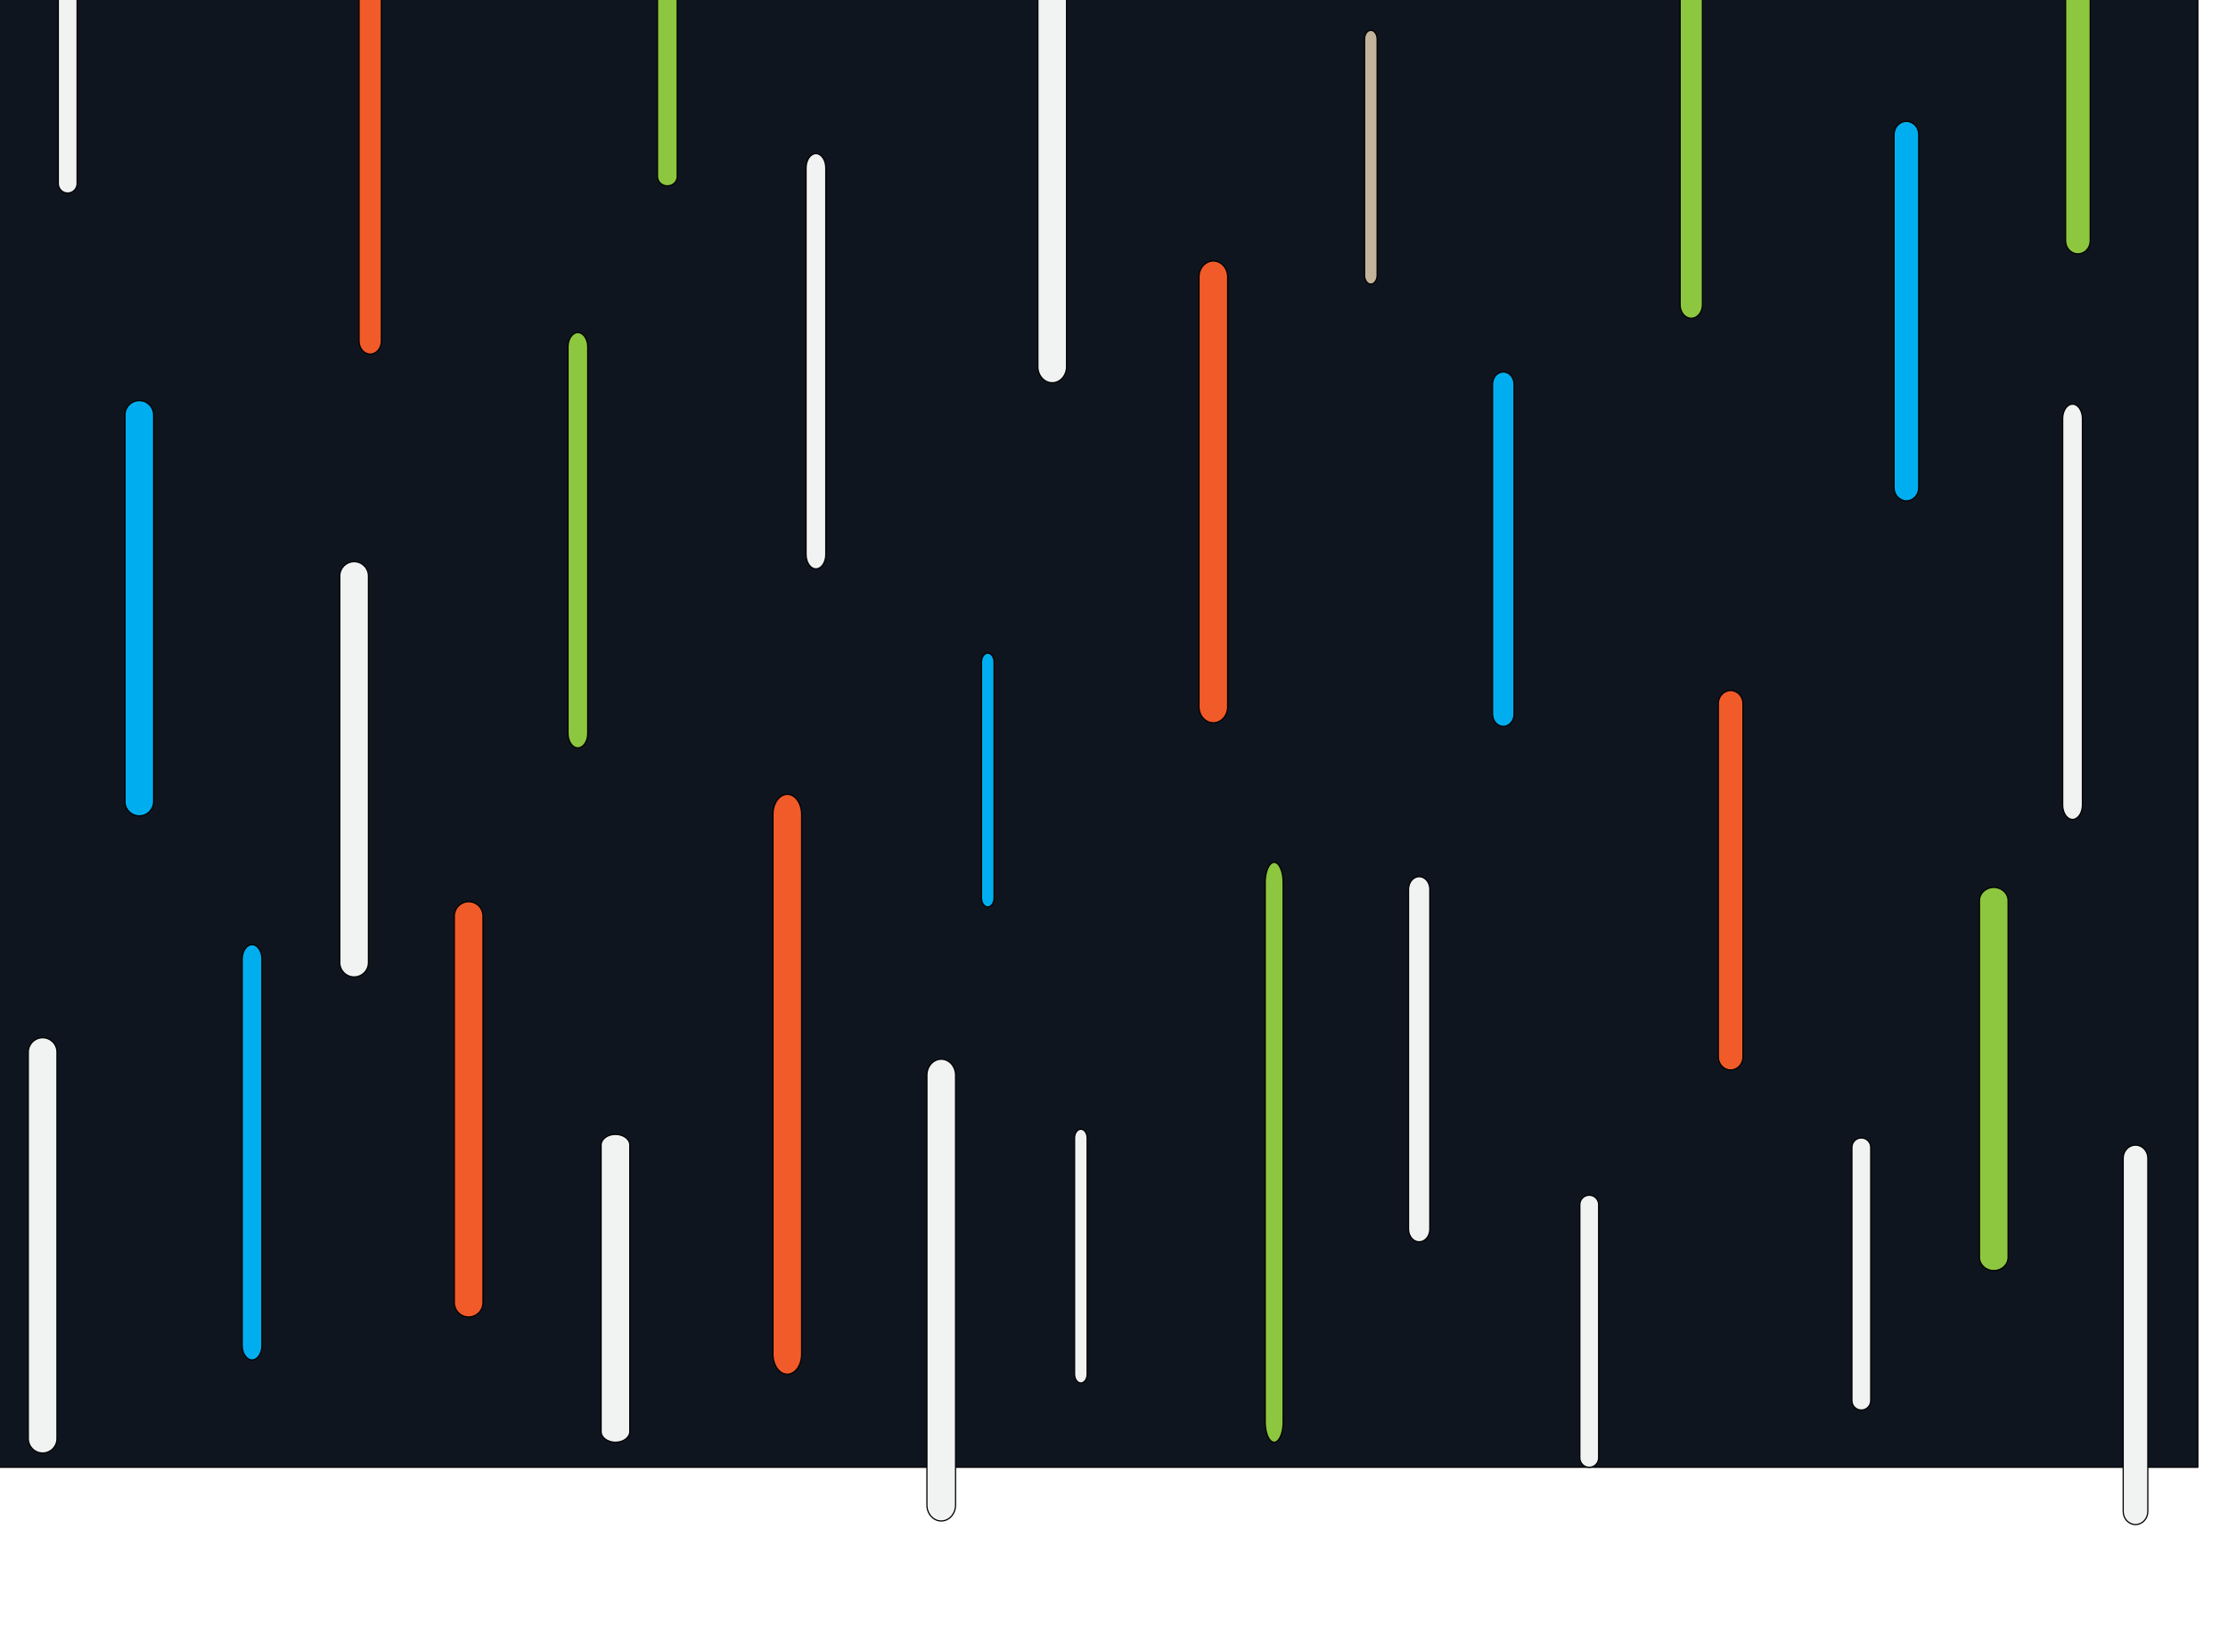
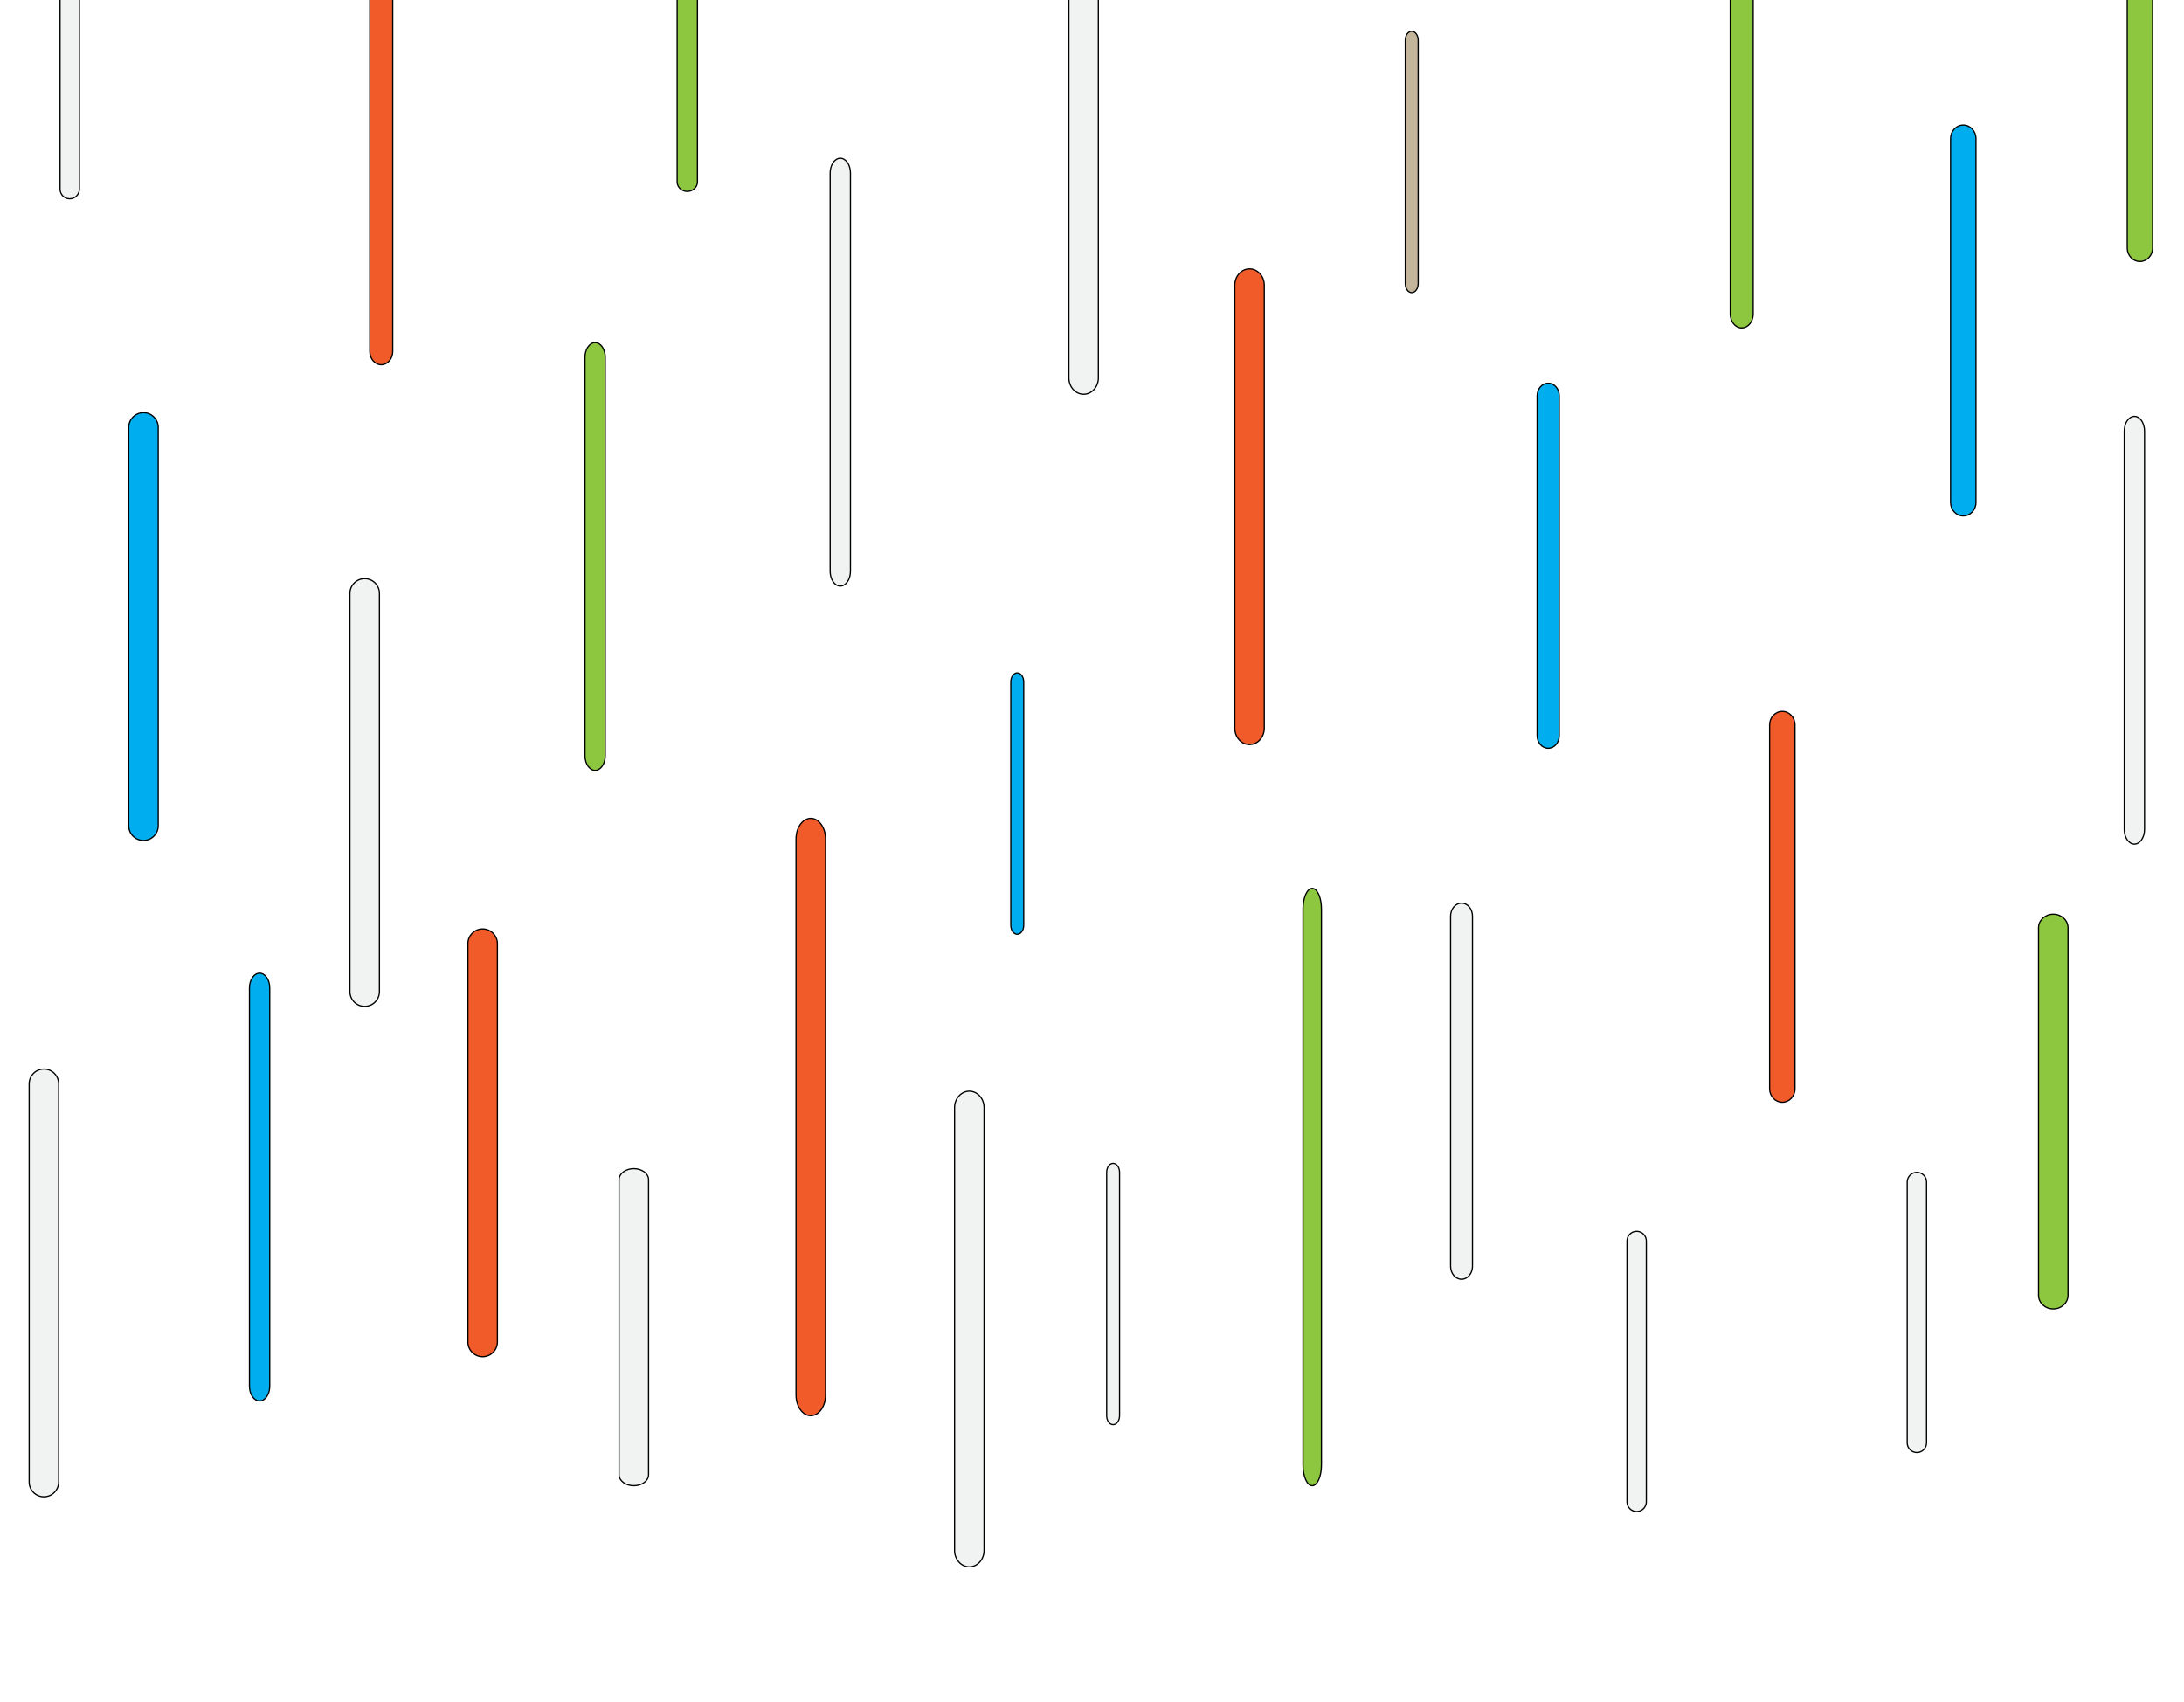
<svg xmlns="http://www.w3.org/2000/svg" version="1.1" x="0px" y="0px" xml:space="preserve">
  <g id="Layer_1">
-     <rect x="-24.273" y="-24.243" fill="#0F151E" stroke="#000000" stroke-miterlimit="10" width="1866.187" height="1254.125" />
+     <rect x="-24.273" y="-24.243" fill="#0F151E" stroke="#000000" stroke-miterlimit="10" width="100vw" height="105vh" />
  </g>
  <g id="Layer_2">
    <path fill="#F1F2F2" stroke="#000000" stroke-miterlimit="10" d="M47.734,1205.88c0,6.628-5.373,12.001-12.001,12.001l0,0   c-6.628,0-12.001-5.373-12.001-12.001V881.847c0-6.628,5.373-12.001,12.001-12.001l0,0c6.628,0,12.001,5.373,12.001,12.001V1205.88   z">
      <animateTransform attributeName="transform" attributeType="XML" type="translate" dur="3s" values="0,1200;0,-1200;" repeatCount="indefinite" />
    </path>
    <path fill="#F15A29" stroke="#000000" stroke-miterlimit="10" d="M404.77,1091.868c0,6.628-5.373,12.001-12.001,12.001l0,0   c-6.628,0-12.001-5.373-12.001-12.001V767.836c0-6.628,5.373-12.001,12.001-12.001l0,0c6.628,0,12.001,5.373,12.001,12.001   V1091.868z">
      <animateTransform attributeName="transform" attributeType="XML" type="translate" dur="2s" values="0,1200;0,-1200;" repeatCount="indefinite" />
    </path>
    <path fill="#F1F2F2" stroke="#000000" stroke-miterlimit="10" d="M308.76,806.84c0,6.628-5.373,12.001-12.001,12.001l0,0   c-6.628,0-12.001-5.373-12.001-12.001V482.807c0-6.628,5.373-12.001,12.001-12.001l0,0c6.628,0,12.001,5.373,12.001,12.001V806.84z   ">
      <animateTransform attributeName="transform" attributeType="XML" type="translate" dur="1s" values="0,1200;0,-1200;" repeatCount="indefinite" />
    </path>
    <path fill="#00AEEF" stroke="#000000" stroke-miterlimit="10" d="M128.742,671.826c0,6.628-5.373,12.001-12.001,12.001l0,0   c-6.628,0-12.001-5.373-12.001-12.001V347.794c0-6.628,5.373-12.001,12.001-12.001l0,0c6.628,0,12.001,5.373,12.001,12.001V671.826   z">
      <animateTransform attributeName="transform" attributeType="XML" type="translate" dur="2.5s" values="0,1200;0,-1200;" repeatCount="indefinite" />
    </path>
    <path fill="#F1F2F2" stroke="#000000" stroke-miterlimit="10" d="M527.782,1199.983c0,4.914-5.373,8.897-12.001,8.897l0,0   c-6.628,0-12.001-3.984-12.001-8.897V959.752c0-4.914,5.373-8.897,12.001-8.897l0,0c6.628,0,12.001,3.984,12.001,8.897V1199.983z">
      <animateTransform attributeName="transform" attributeType="XML" type="translate" dur="1.5s" values="0,1200;0,-1200;" repeatCount="indefinite" />
    </path>
    <path fill="#F15A29" stroke="#000000" stroke-miterlimit="10" d="M671.796,1135.114c0,9.256-5.373,16.76-12.001,16.76l0,0   c-6.628,0-12.001-7.504-12.001-16.76V682.586c0-9.256,5.373-16.76,12.001-16.76l0,0c6.628,0,12.001,7.504,12.001,16.76V1135.114z">
      <animateTransform attributeName="transform" attributeType="XML" type="translate" dur="1.25s" values="0,1200;0,-1200;" repeatCount="indefinite" />
    </path>
    <path fill="#F1F2F2" stroke="#000000" stroke-miterlimit="10" d="M800.809,1261.54c0,7.371-5.373,13.346-12.001,13.346l0,0   c-6.628,0-12.001-5.975-12.001-13.346V901.194c0-7.371,5.373-13.346,12.001-13.346l0,0c6.628,0,12.001,5.975,12.001,13.346V1261.54   z">
      <animateTransform attributeName="transform" attributeType="XML" type="translate" dur="3s" values="0,1200;0,-1200;" repeatCount="indefinite" />
    </path>
    <path fill="#00AEEF" stroke="#000000" stroke-miterlimit="10" d="M1268.856,598.578c0,5.657-4.03,10.242-9.001,10.242l0,0   c-4.971,0-9.001-4.586-9.001-10.242V322.033c0-5.657,4.03-10.242,9.001-10.242l0,0c4.971,0,9.001,4.586,9.001,10.242V598.578z">
      <animateTransform attributeName="transform" attributeType="XML" type="translate" dur="2s" values="0,1200;0,-1200;" repeatCount="indefinite" />
    </path>
    <path fill="#F15A29" stroke="#000000" stroke-miterlimit="10" d="M1028.832,592.474c0,7.371-5.373,13.346-12.001,13.346l0,0   c-6.628,0-12.001-5.975-12.001-13.346V232.127c0-7.371,5.373-13.346,12.001-13.346l0,0c6.628,0,12.001,5.975,12.001,13.346V592.474   z">
      <animateTransform attributeName="transform" attributeType="XML" type="translate" dur="1s" values="0,1200;0,-1200;" repeatCount="indefinite" />
    </path>
    <path fill="#F1F2F2" stroke="#000000" stroke-miterlimit="10" d="M893.818,307.445c0,7.371-5.373,13.346-12.001,13.346l0,0   c-6.628,0-12.001-5.975-12.001-13.346V-52.901c0-7.371,5.373-13.346,12.001-13.346l0,0c6.628,0,12.001,5.975,12.001,13.346V307.445   z">
      <animateTransform attributeName="transform" attributeType="XML" type="translate" dur="2.5s" values="0,1200;0,-1200;" repeatCount="indefinite" />
    </path>
    <path fill="#8DC63F" stroke="#000000" stroke-miterlimit="10" d="M1682.897,1053.912c0,6.116-5.373,11.074-12.001,11.074l0,0   c-6.628,0-12.001-4.958-12.001-11.074V754.908c0-6.116,5.373-11.074,12.001-11.074l0,0c6.628,0,12.001,4.958,12.001,11.074   V1053.912z">
      <animateTransform attributeName="transform" attributeType="XML" type="translate" dur="1.5s" values="0,1200;0,-1200;" repeatCount="indefinite" />
    </path>
    <path fill="#8DC63F" stroke="#000000" stroke-miterlimit="10" d="M1075.337,1192.12c0,9.256-3.358,16.76-7.501,16.76l0,0   c-4.143,0-7.501-7.504-7.501-16.76V739.592c0-9.256,3.358-16.76,7.501-16.76l0,0c4.142,0,7.501,7.504,7.501,16.76V1192.12z">
      <animateTransform attributeName="transform" attributeType="XML" type="translate" dur="1.25s" values="0,1200;0,-1200;" repeatCount="indefinite" />
    </path>
    <path fill="#F1F2F2" stroke="#000000" stroke-miterlimit="10" d="M1198.255,1030.31c0,5.828-3.988,10.553-8.907,10.553l0,0   c-4.919,0-8.907-4.725-8.907-10.553V745.385c0-5.828,3.988-10.553,8.907-10.553l0,0c4.919,0,8.907,4.725,8.907,10.553V1030.31z">
      <animateTransform attributeName="transform" attributeType="XML" type="translate" dur="3s" values="0,1200;0,-1200;" repeatCount="indefinite" />
    </path>
    <path fill="#F1F2F2" stroke="#000000" stroke-miterlimit="10" d="M911.07,1151.855c0,4.05-2.351,7.333-5.25,7.333l0,0   c-2.9,0-5.251-3.283-5.251-7.333V953.874c0-4.05,2.351-7.333,5.251-7.333l0,0c2.9,0,5.25,3.283,5.25,7.333V1151.855z">
      <animateTransform attributeName="transform" attributeType="XML" type="translate" dur="2s" values="0,1200;0,-1200;" repeatCount="indefinite" />
    </path>
    <path fill="#00AEEF" stroke="#000000" stroke-miterlimit="10" d="M833.062,752.815c0,4.05-2.351,7.333-5.251,7.333l0,0   c-2.9,0-5.251-3.283-5.251-7.333V554.834c0-4.05,2.351-7.333,5.251-7.333l0,0c2.9,0,5.251,3.283,5.251,7.333V752.815z">
      <animateTransform attributeName="transform" attributeType="XML" type="translate" dur="1s" values="0,1200;0,-1200;" repeatCount="indefinite" />
    </path>
    <path fill="#C2B59B" stroke="#000000" stroke-miterlimit="10" d="M1154.094,230.763c0,4.05-2.351,7.333-5.25,7.333l0,0   c-2.9,0-5.25-3.283-5.25-7.333V32.782c0-4.05,2.351-7.333,5.25-7.333l0,0c2.9,0,5.25,3.283,5.25,7.333V230.763z">
      <animateTransform attributeName="transform" attributeType="XML" type="translate" dur="2.5s" values="0,1200;0,-1200;" repeatCount="indefinite" />
    </path>
    <path fill="#00AEEF" stroke="#000000" stroke-miterlimit="10" d="M219.501,1127.872c0,6.628-3.694,12.001-8.251,12.001l0,0   c-4.557,0-8.251-5.373-8.251-12.001V803.84c0-6.628,3.694-12.001,8.251-12.001l0,0c4.557,0,8.251,5.373,8.251,12.001V1127.872z">
      <animateTransform attributeName="transform" attributeType="XML" type="translate" dur="1.5s" values="0,1200;0,-1200;" repeatCount="indefinite" />
    </path>
    <path fill="#F1F2F2" stroke="#000000" stroke-miterlimit="10" d="M692.048,464.806c0,6.628-3.694,12.001-8.251,12.001l0,0   c-4.557,0-8.251-5.373-8.251-12.001V140.773c0-6.628,3.694-12.001,8.251-12.001l0,0c4.557,0,8.251,5.373,8.251,12.001V464.806z">
      <animateTransform attributeName="transform" attributeType="XML" type="translate" dur="1.25s" values="0,1200;0,-1200;" repeatCount="indefinite" />
    </path>
    <path fill="#F1F2F2" stroke="#000000" stroke-miterlimit="10" d="M1745.154,674.827c0,6.628-3.694,12.001-8.251,12.001l0,0   c-4.557,0-8.251-5.373-8.251-12.001V350.794c0-6.628,3.694-12.001,8.251-12.001l0,0c4.557,0,8.251,5.373,8.251,12.001V674.827z">
      <animateTransform attributeName="transform" attributeType="XML" type="translate" dur="3s" values="0,1200;0,-1200;" repeatCount="indefinite" />
    </path>
    <path fill="#8DC63F" stroke="#000000" stroke-miterlimit="10" d="M492.528,614.821c0,6.628-3.694,12.001-8.251,12.001l0,0   c-4.557,0-8.251-5.373-8.251-12.001V290.788c0-6.628,3.694-12.001,8.251-12.001l0,0c4.557,0,8.251,5.373,8.251,12.001V614.821z">
      <animateTransform attributeName="transform" attributeType="XML" type="translate" dur="2s" values="0,1200;0,-1200;" repeatCount="indefinite" />
    </path>
    <path fill="#8DC63F" stroke="#000000" stroke-miterlimit="10" d="M567.536,148.015c0,4.285-3.694,7.759-8.251,7.759l0,0   c-4.557,0-8.251-3.474-8.251-7.759V-61.488c0-4.285,3.694-7.759,8.251-7.759l0,0c4.557,0,8.251,3.474,8.251,7.759V148.015z">
      <animateTransform attributeName="transform" attributeType="XML" type="translate" dur="1s" values="0,1200;0,-1200;" repeatCount="indefinite" />
    </path>
    <path fill="#F1F2F2" stroke="#000000" stroke-miterlimit="10" d="M64.598,153.912c0,4.343-3.52,7.863-7.863,7.863l0,0   c-4.343,0-7.863-3.52-7.863-7.863V-58.385c0-4.343,3.52-7.863,7.863-7.863l0,0c4.343,0,7.863,3.52,7.863,7.863V153.912z">
      <animateTransform attributeName="transform" attributeType="XML" type="translate" dur="2.5s" values="0,1200;0,-1200;" repeatCount="indefinite" />
    </path>
    <path fill="#F15A29" stroke="#000000" stroke-miterlimit="10" d="M319.597,285.926c0,6-4.18,10.863-9.337,10.863l0,0   c-5.157,0-9.337-4.864-9.337-10.863V-7.38c0-6,4.18-10.863,9.337-10.863l0,0c5.157,0,9.337,4.864,9.337,10.863V285.926z">
      <animateTransform attributeName="transform" attributeType="XML" type="translate" dur="1.5s" values="0,1200;0,-1200;" repeatCount="indefinite" />
    </path>
    <path fill="#F1F2F2" stroke="#000000" stroke-miterlimit="10" d="M1567.748,1174.015c0,4.343-3.52,7.863-7.863,7.863l0,0   c-4.343,0-7.863-3.52-7.863-7.863V961.717c0-4.343,3.52-7.863,7.863-7.863l0,0c4.343,0,7.863,3.52,7.863,7.863V1174.015z">
      <animateTransform attributeName="transform" attributeType="XML" type="translate" dur="1.25s" values="0,1200;0,-1200;" repeatCount="indefinite" />
    </path>
    <path fill="#8DC63F" stroke="#000000" stroke-miterlimit="10" d="M1426.708,255.509c0,6.228-4.18,11.277-9.337,11.277l0,0   c-5.157,0-9.337-5.049-9.337-11.277V-48.97c0-6.228,4.18-11.277,9.337-11.277l0,0c5.157,0,9.337,5.049,9.337,11.277V255.509z">
      <animateTransform attributeName="transform" attributeType="XML" type="translate" dur="3s" values="0,1200;0,-1200;" repeatCount="indefinite" />
    </path>
    <path fill="#F1F2F2" stroke="#000000" stroke-miterlimit="10" d="M1339.725,1222.019c0,4.343-3.52,7.863-7.863,7.863l0,0   c-4.343,0-7.863-3.52-7.863-7.863v-212.297c0-4.343,3.52-7.863,7.863-7.863l0,0c4.343,0,7.863,3.52,7.863,7.863V1222.019z">
      <animateTransform attributeName="transform" attributeType="XML" type="translate" dur="2s" values="0,1200;0,-1200;" repeatCount="indefinite" />
    </path>
    <path fill="#F15A29" stroke="#000000" stroke-miterlimit="10" d="M1460.694,885.882c0,6.057-4.62,10.967-10.32,10.967l0,0   c-5.7,0-10.32-4.91-10.32-10.967V589.784c0-6.057,4.62-10.967,10.32-10.967l0,0c5.7,0,10.32,4.91,10.32,10.967V885.882z">
      <animateTransform attributeName="transform" attributeType="XML" type="translate" dur="1s" values="0,1200;0,-1200;" repeatCount="indefinite" />
    </path>
    <path fill="#8DC63F" stroke="#000000" stroke-miterlimit="10" d="M1751.723,201.814c0,6.057-4.62,10.967-10.32,10.967l0,0   c-5.7,0-10.32-4.91-10.32-10.967V-94.285c0-6.057,4.62-10.967,10.32-10.967l0,0c5.7,0,10.32,4.91,10.32,10.967V201.814z">
      <animateTransform attributeName="transform" attributeType="XML" type="translate" dur="2.5s" values="0,1200;0,-1200;" repeatCount="indefinite" />
    </path>
    <path fill="#F1F2F2" stroke="#000000" stroke-miterlimit="10" d="M1800,1266.92c0,6.057-4.62,10.967-10.32,10.967l0,0   c-5.7,0-10.32-4.91-10.32-10.967V970.822c0-6.057,4.62-10.967,10.32-10.967l0,0c5.7,0,10.32,4.91,10.32,10.967V1266.92z">
      <animateTransform attributeName="transform" attributeType="XML" type="translate" dur="1.5s" values="0,1200;0,-1200;" repeatCount="indefinite" />
    </path>
    <path fill="#00AEEF" stroke="#000000" stroke-miterlimit="10" d="M1607.981,408.834c0,6.057-4.62,10.967-10.32,10.967l0,0   c-5.7,0-10.32-4.91-10.32-10.967V112.736c0-6.057,4.62-10.967,10.32-10.967l0,0c5.7,0,10.32,4.91,10.32,10.967V408.834z">
      <animateTransform attributeName="transform" attributeType="XML" type="translate" dur="1.25s" values="0,1200;0,-1200;" repeatCount="indefinite" />
    </path>
  </g>
</svg>
